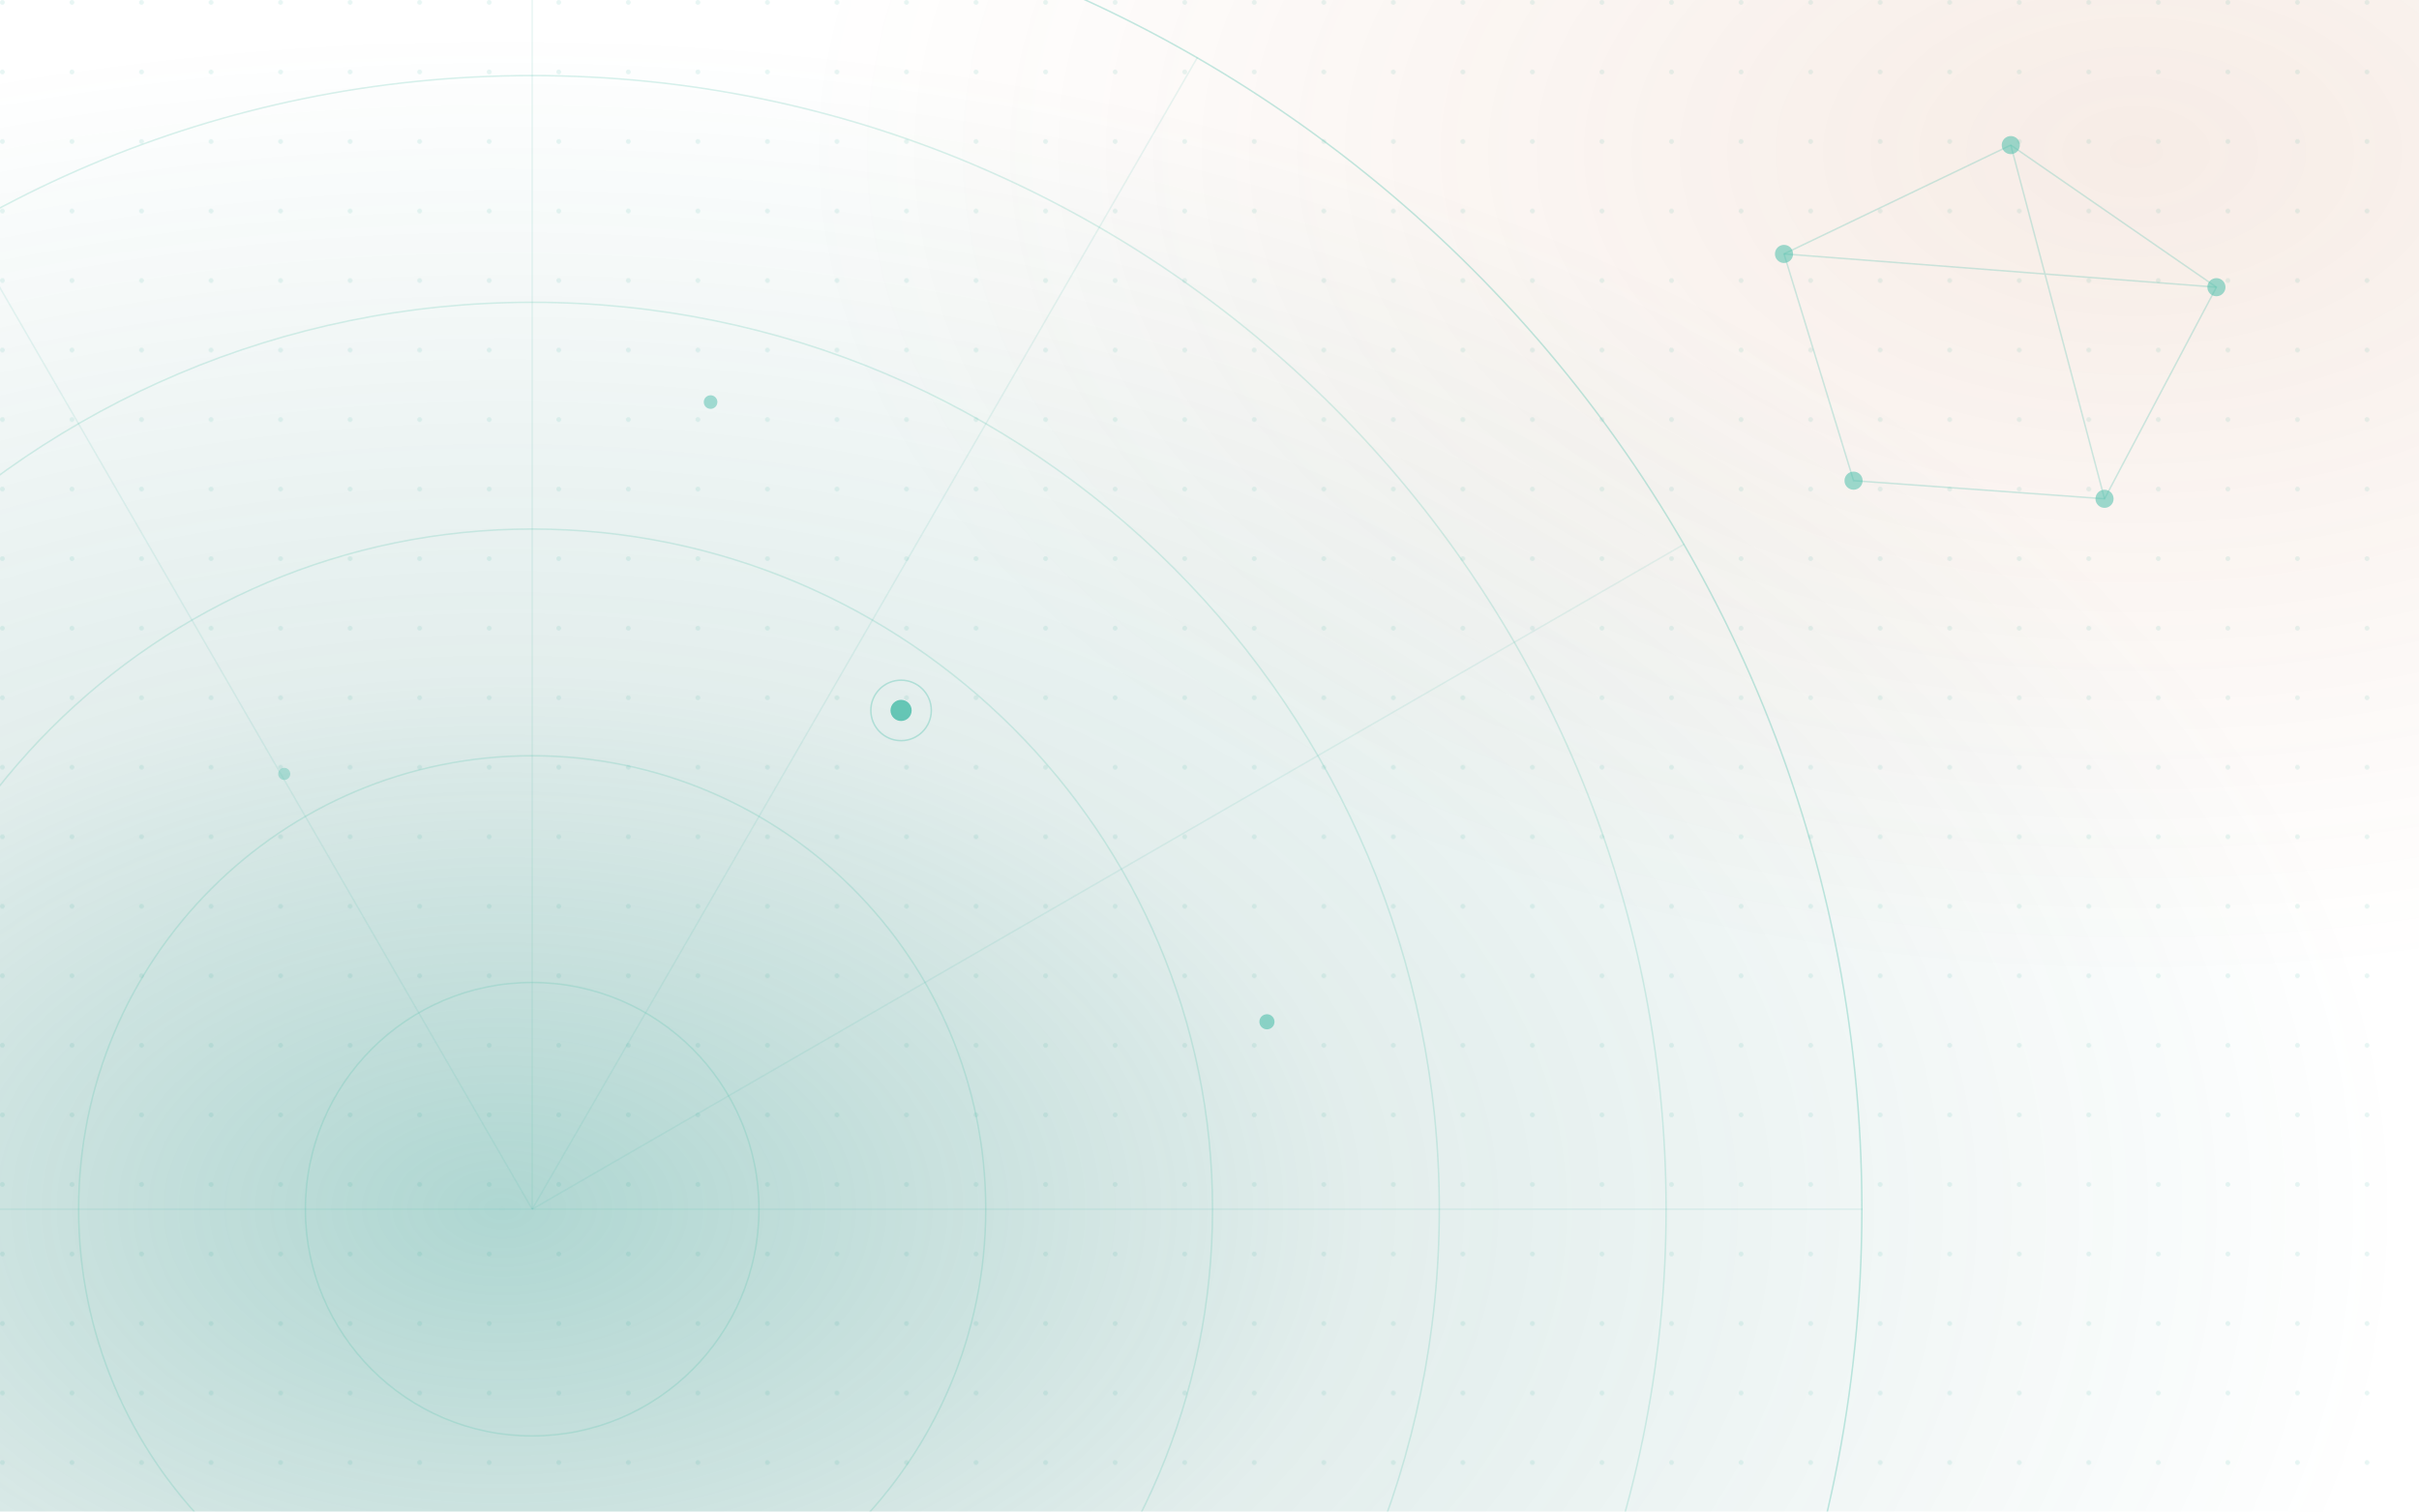
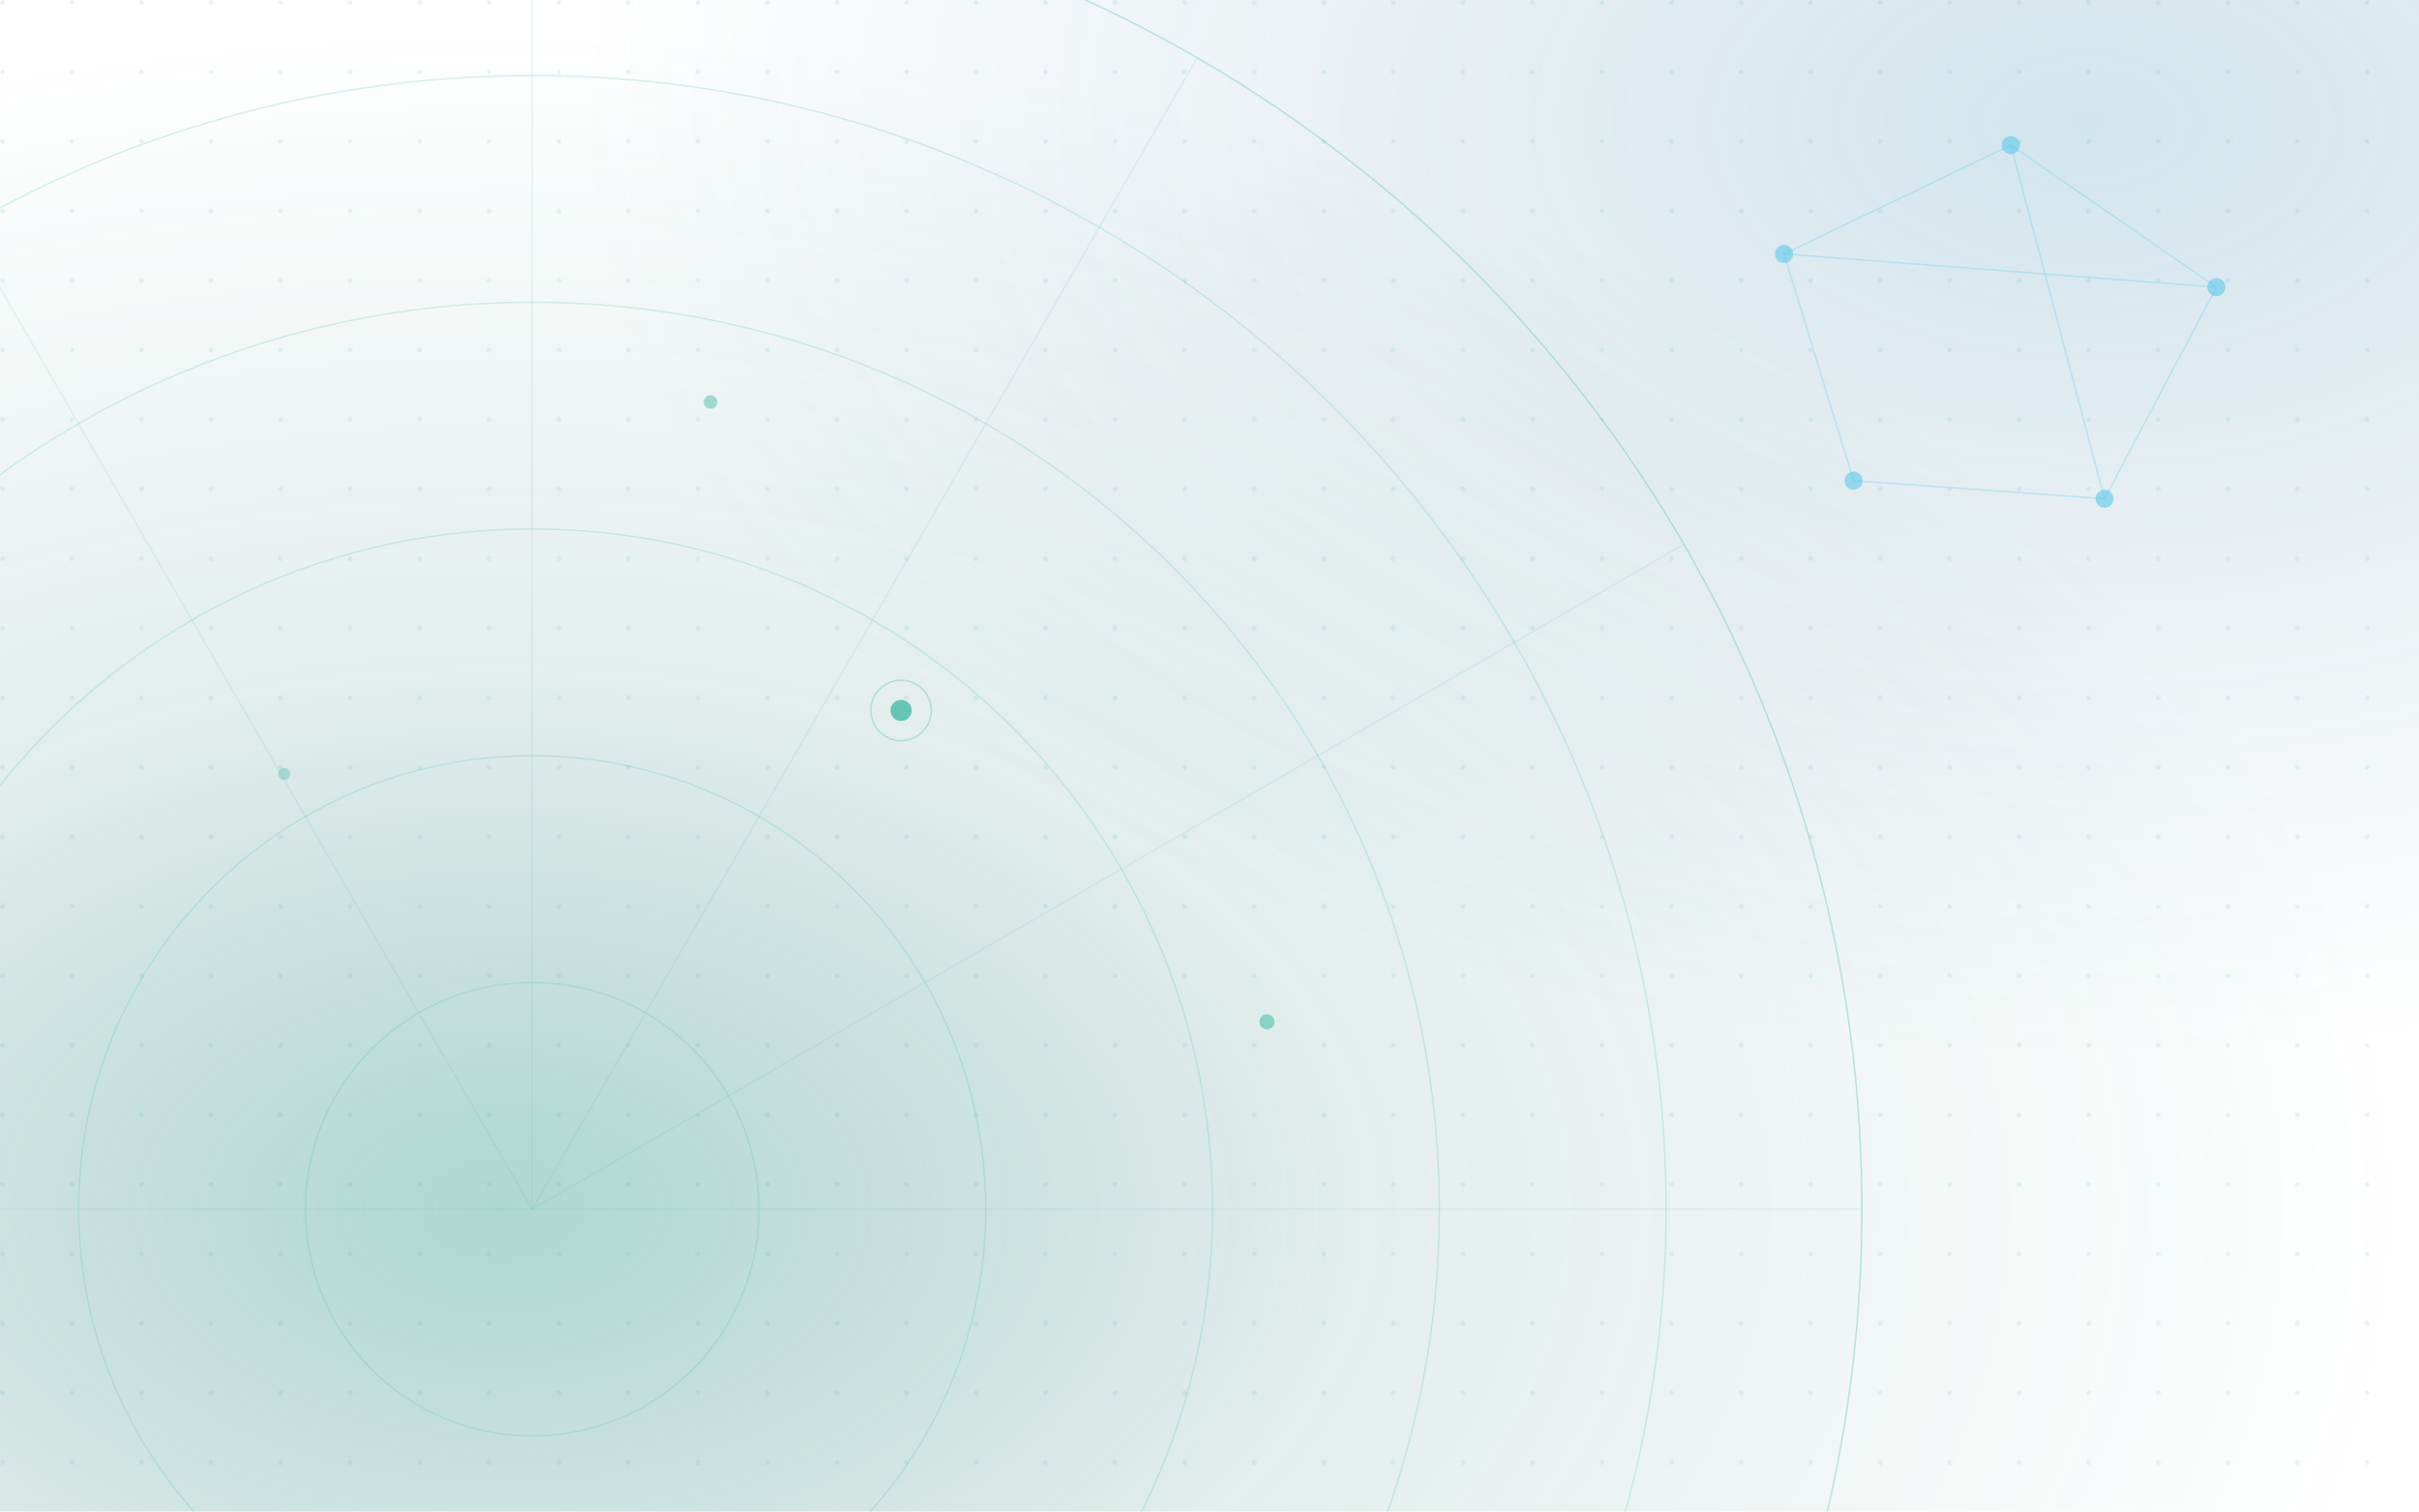
<svg xmlns="http://www.w3.org/2000/svg" viewBox="0 0 1600 1000" preserveAspectRatio="xMidYMid slice" role="img" aria-label="Radarachtergrond">
  <defs>
    <radialGradient id="gloed" cx="21%" cy="80%" r="78%">
      <stop offset="0%" stop-color="#12897A" stop-opacity=".34" />
      <stop offset="45%" stop-color="#0E6E62" stop-opacity=".12" />
      <stop offset="100%" stop-color="#0E6E62" stop-opacity="0" />
    </radialGradient>
-     <radialGradient id="warmte" cx="88%" cy="10%" r="55%">
-       <stop offset="0%" stop-color="#B4531A" stop-opacity=".11" />
-       <stop offset="100%" stop-color="#B4531A" stop-opacity="0" />
+     <radialGradient id="diepte" cx="86%" cy="8%" r="62%">
+       <stop offset="0%" stop-color="#1E7FA8" stop-opacity=".20" />
+       <stop offset="55%" stop-color="#155E86" stop-opacity=".08" />
+       <stop offset="100%" stop-color="#155E86" stop-opacity="0" />
    </radialGradient>
    <pattern id="raster" width="46" height="46" patternUnits="userSpaceOnUse">
      <circle cx="1.6" cy="1.6" r="1.6" fill="#4FBFAC" fill-opacity=".13" />
    </pattern>
    <clipPath id="schijf">
      <circle cx="352" cy="800" r="880" />
    </clipPath>
  </defs>
  <rect width="1600" height="1000" fill="url(#raster)" />
-   <rect width="1600" height="1000" fill="url(#warmte)" />
+   <rect width="1600" height="1000" fill="url(#diepte)" />
  <rect width="1600" height="1000" fill="url(#gloed)" />
  <g clip-path="url(#schijf)">
    <g fill="none" stroke="#4FBFAC" stroke-opacity=".22">
      <circle cx="352" cy="800" r="150" />
      <circle cx="352" cy="800" r="300" />
      <circle cx="352" cy="800" r="450" />
      <circle cx="352" cy="800" r="600" />
      <circle cx="352" cy="800" r="750" />
      <circle cx="352" cy="800" r="880" stroke-opacity=".34" stroke-width="2" />
    </g>
    <g stroke="#4FBFAC" stroke-opacity=".13">
      <path d="M352 800 L1232 800" />
      <path d="M352 800 L1114 360" />
      <path d="M352 800 L792 38" />
      <path d="M352 800 L352 -80" />
      <path d="M352 800 L-88 38" />
      <path d="M352 800 L-528 800" />
    </g>
    <g fill="#4FBFAC">
      <circle cx="596" cy="470" r="7" fill-opacity=".85" />
      <circle cx="596" cy="470" r="20" fill="none" stroke="#4FBFAC" stroke-opacity=".35" />
      <circle cx="838" cy="676" r="5" fill-opacity=".6" />
      <circle cx="470" cy="266" r="4.5" fill-opacity=".5" />
      <circle cx="188" cy="512" r="4" fill-opacity=".38" />
    </g>
  </g>
-   <g stroke="#4FBFAC" stroke-opacity=".28" fill="none">
+   <g stroke="#5AC8E8" stroke-opacity=".30" fill="none">
    <path d="M1180 168 L1330 96 L1466 190 L1392 330 L1226 318 Z" />
    <path d="M1330 96 L1392 330 M1180 168 L1466 190" />
  </g>
-   <g fill="#4FBFAC" fill-opacity=".55">
+   <g fill="#5AC8E8" fill-opacity=".58">
    <circle cx="1180" cy="168" r="6" />
    <circle cx="1330" cy="96" r="6" />
    <circle cx="1466" cy="190" r="6" />
    <circle cx="1392" cy="330" r="6" />
    <circle cx="1226" cy="318" r="6" />
  </g>
</svg>
